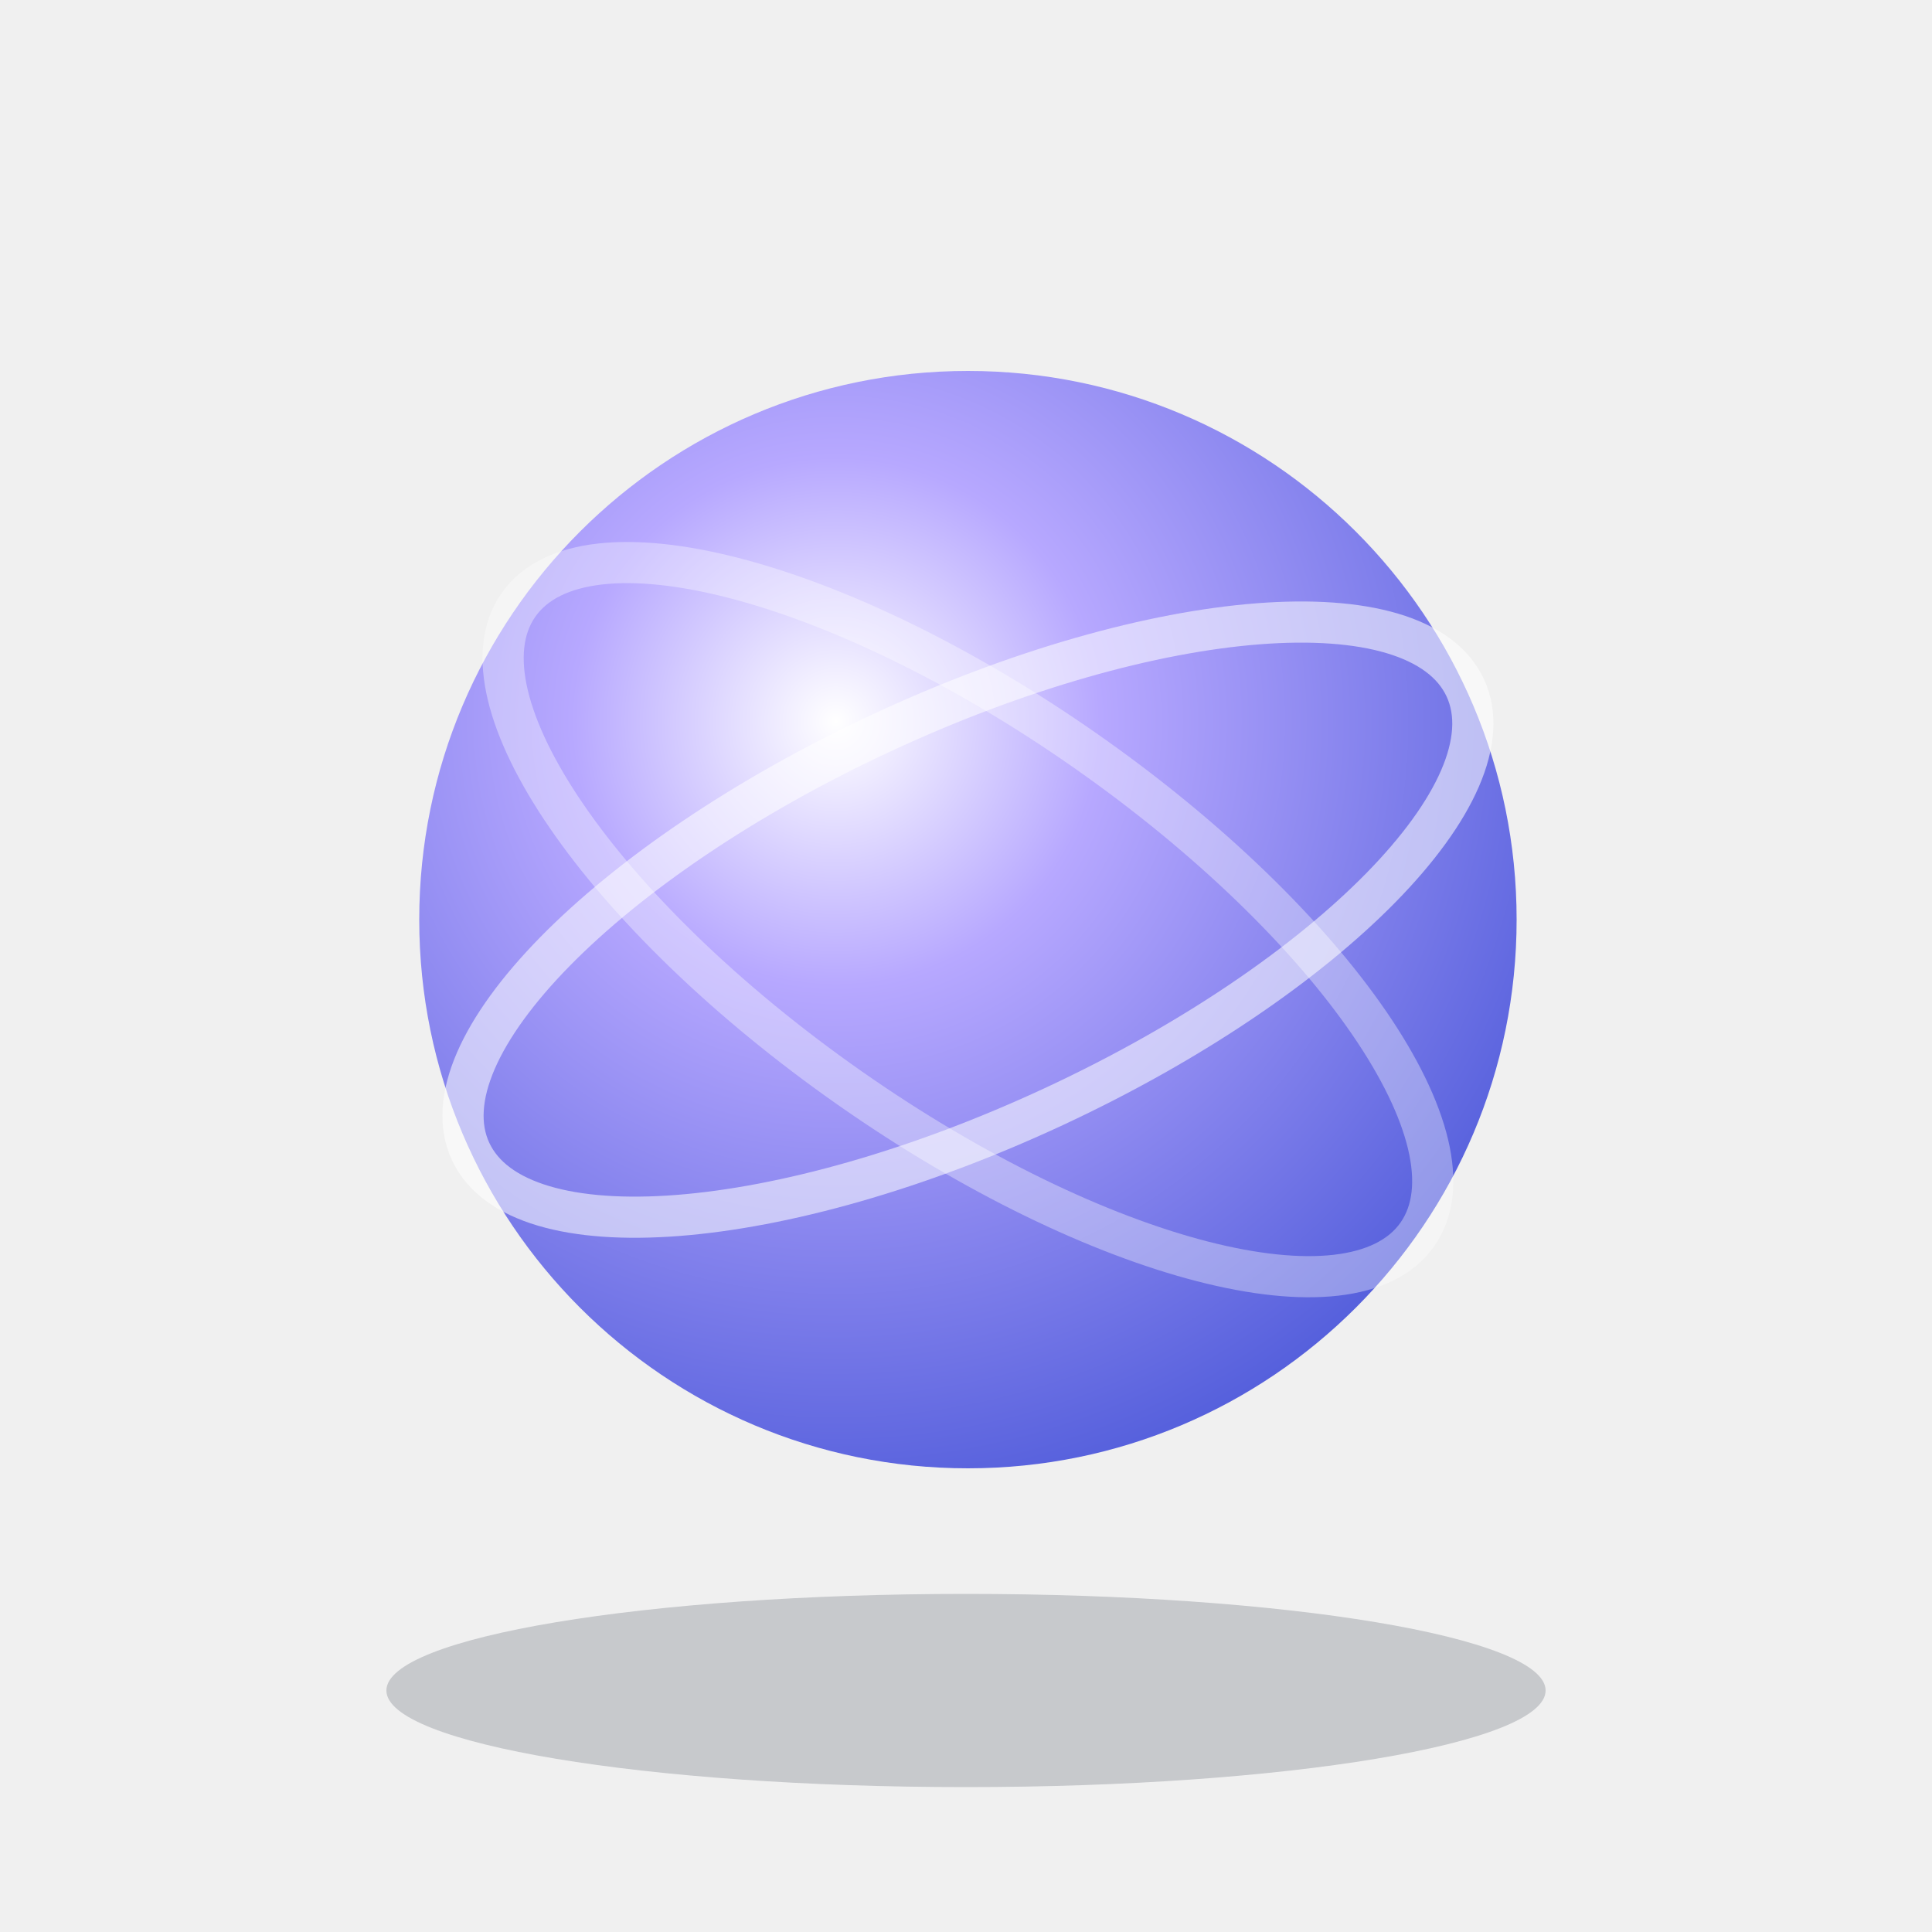
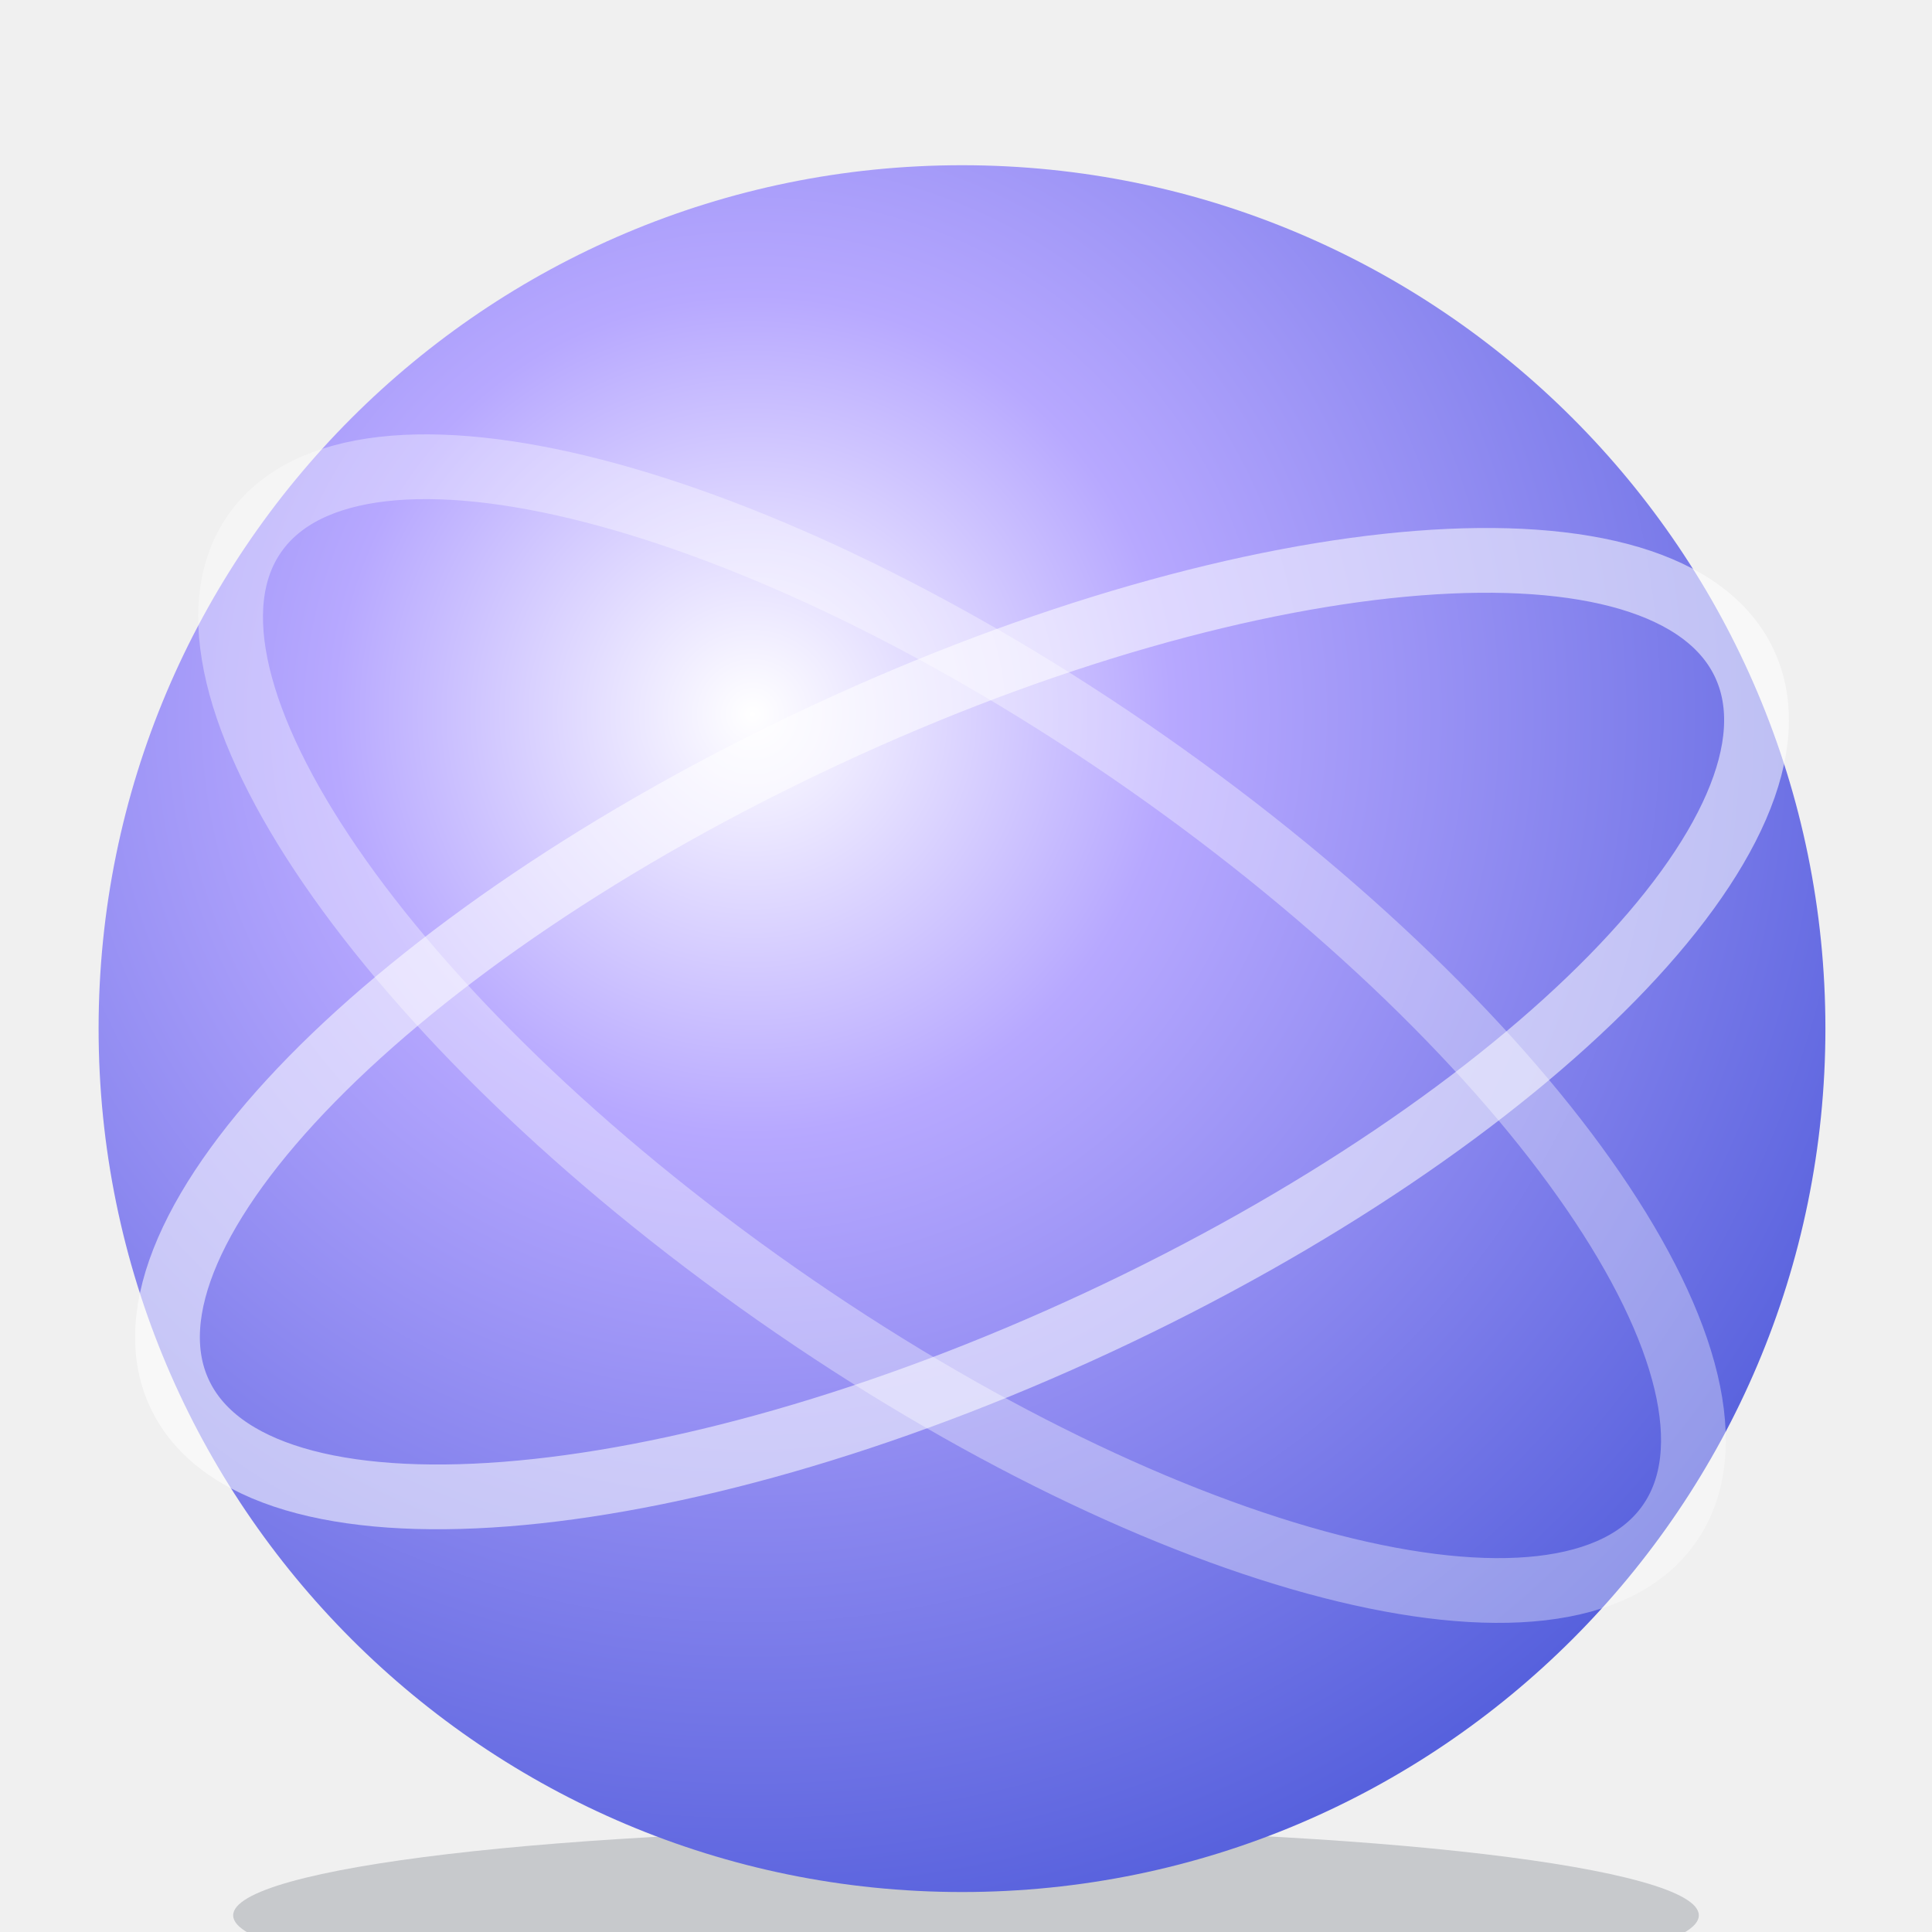
- <svg xmlns="http://www.w3.org/2000/svg" viewBox="0 0 80 80" width="128" height="128">
-   <ellipse cx="40" cy="70" rx="24" ry="4" fill="#0a1428" opacity=".18" />
-   <g transform="translate(6 4) scale(1.42)">
+ <svg xmlns="http://www.w3.org/2000/svg" viewBox="11 9 58 58" width="128" height="128">
+   <ellipse cx="40" cy="66.5" rx="22" ry="2.6" fill="#0a1428" opacity=".18" />
+   <g transform="translate(1 1) scale(1.62)">
    <defs>
      <radialGradient id="r4" cx=".38" cy=".32" r=".8">
        <stop offset="0" stop-color="#ffffff" />
        <stop offset=".3" stop-color="#b7a8ff" />
        <stop offset="1" stop-color="#4453d6" />
      </radialGradient>
    </defs>
    <circle cx="24" cy="24" r="16" fill="url(#r4)" />
    <ellipse cx="24" cy="24" rx="16" ry="6" fill="none" stroke="#ffffff" stroke-opacity=".55" stroke-width="1.2" transform="rotate(-25 24 24)" />
    <ellipse cx="24" cy="24" rx="16" ry="6" fill="none" stroke="#ffffff" stroke-opacity=".35" stroke-width="1.2" transform="rotate(35 24 24)" />
  </g>
</svg>
